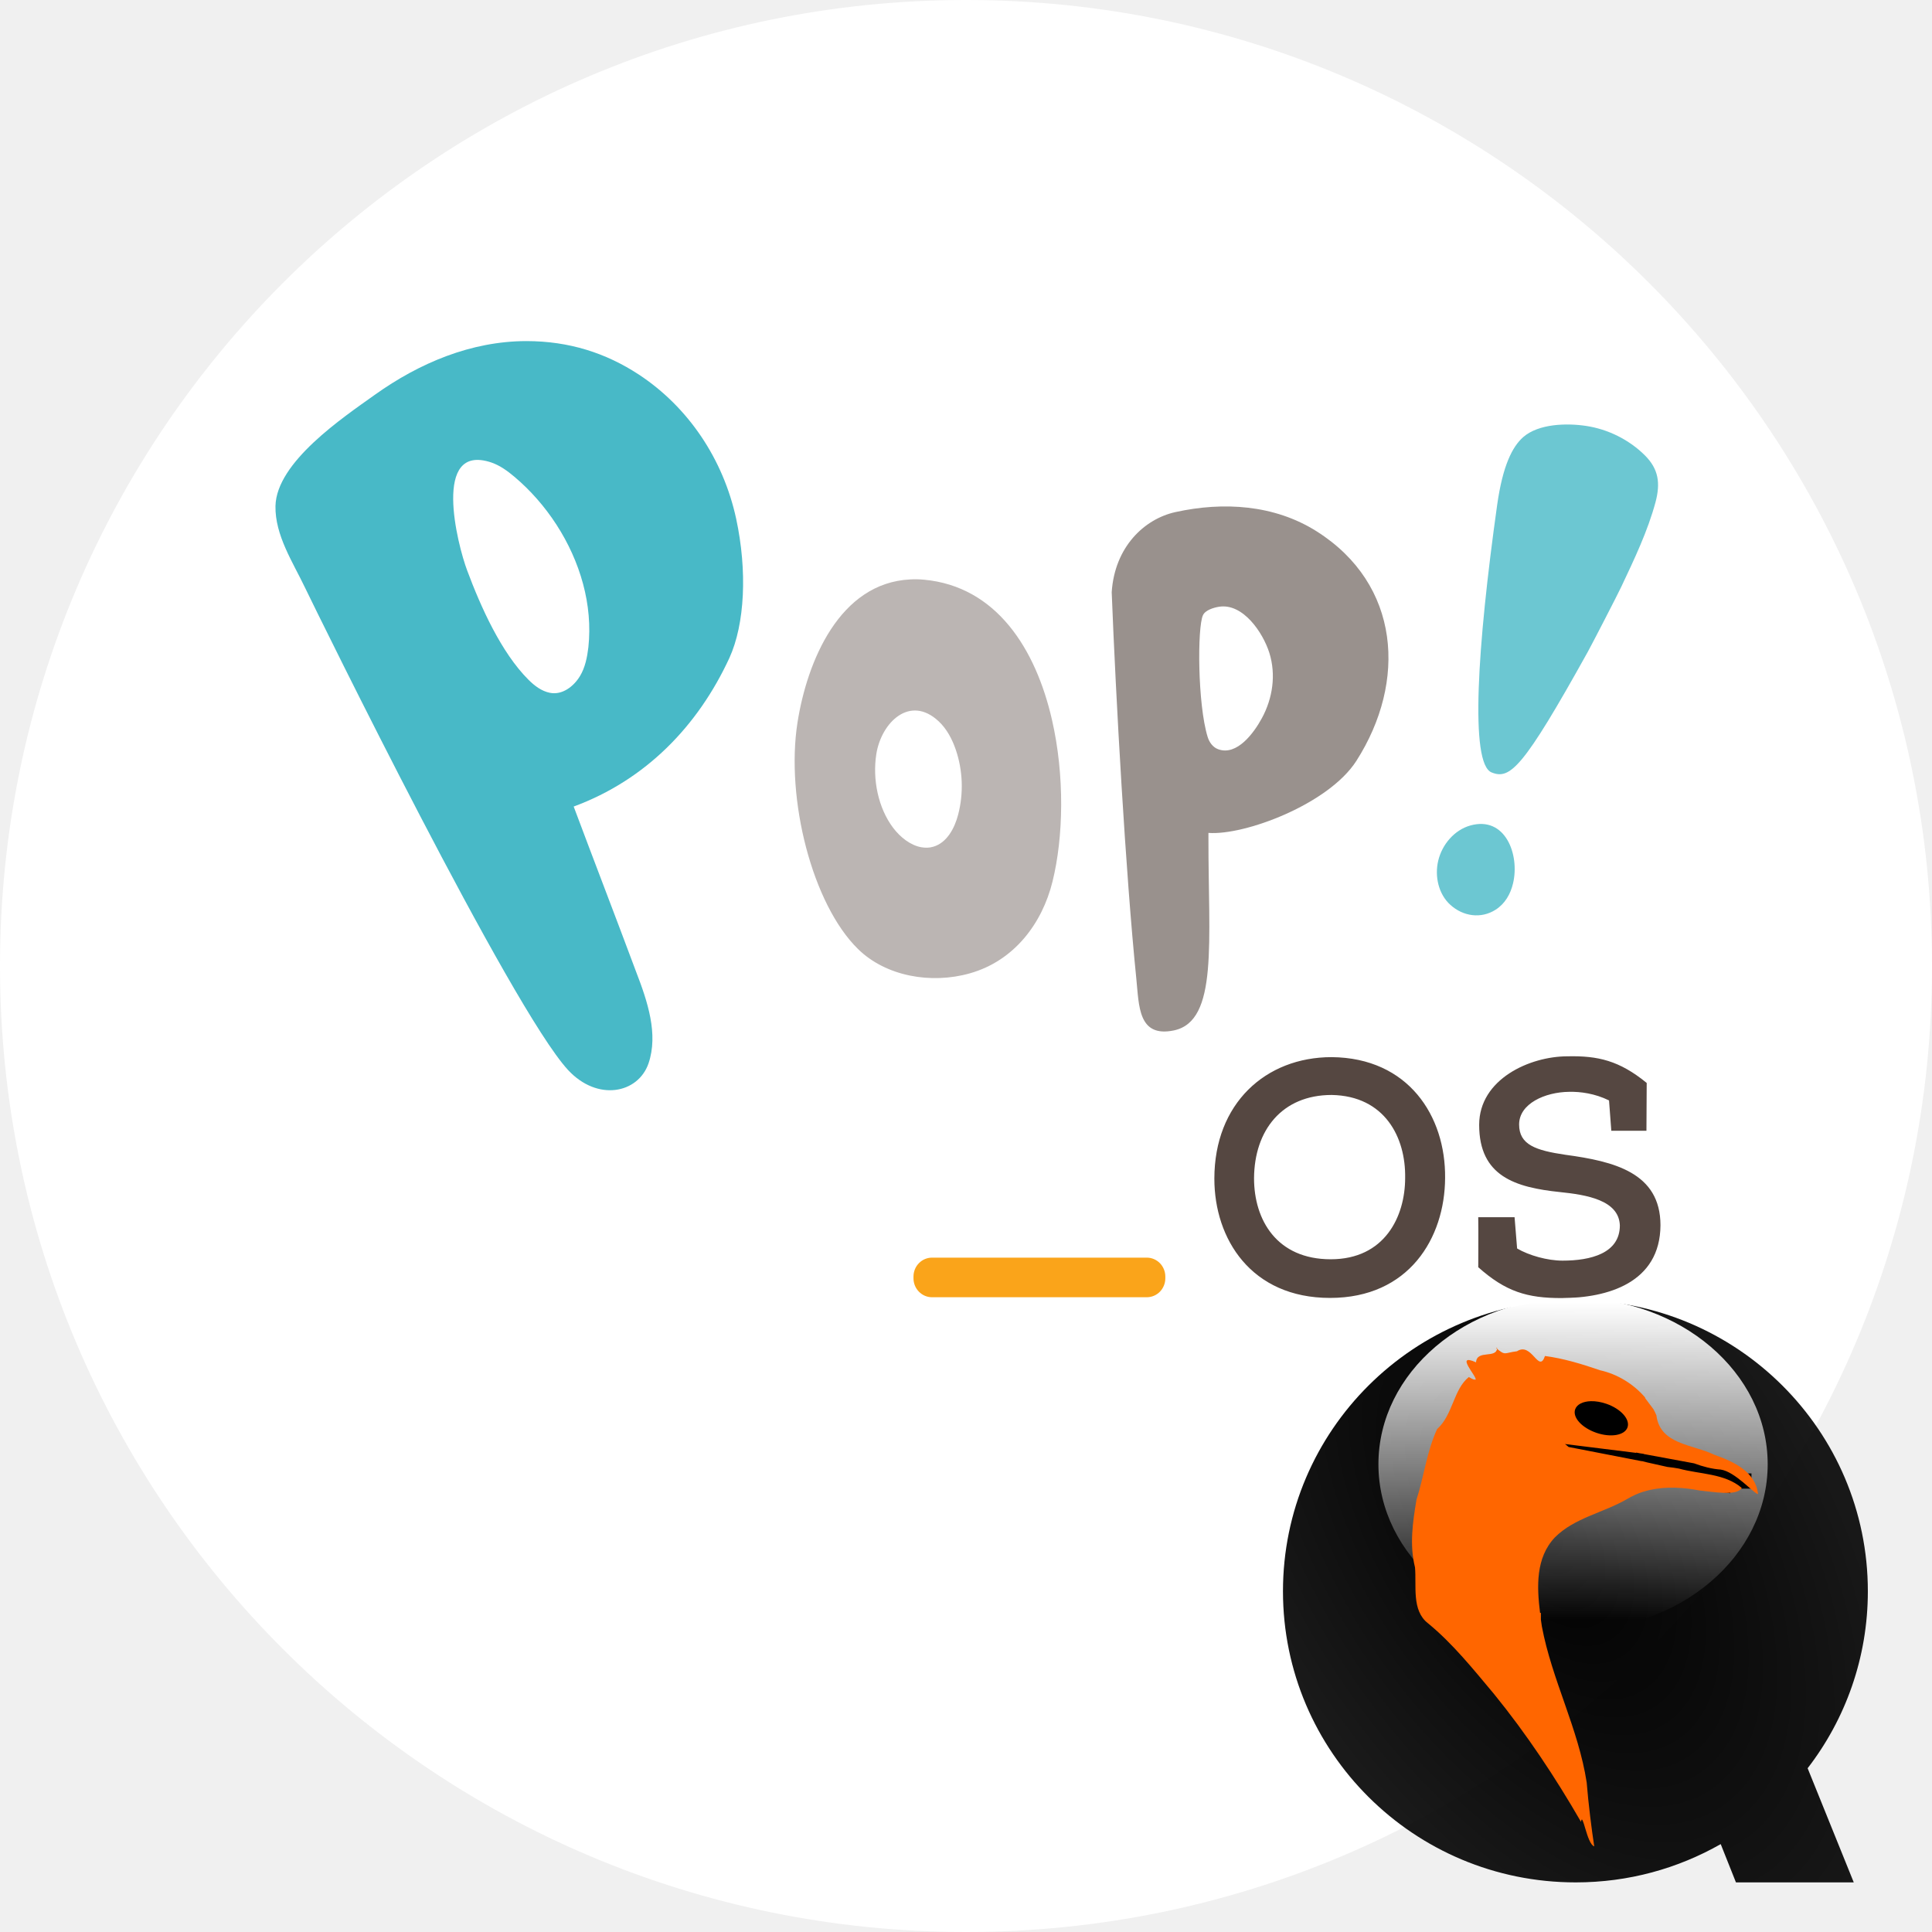
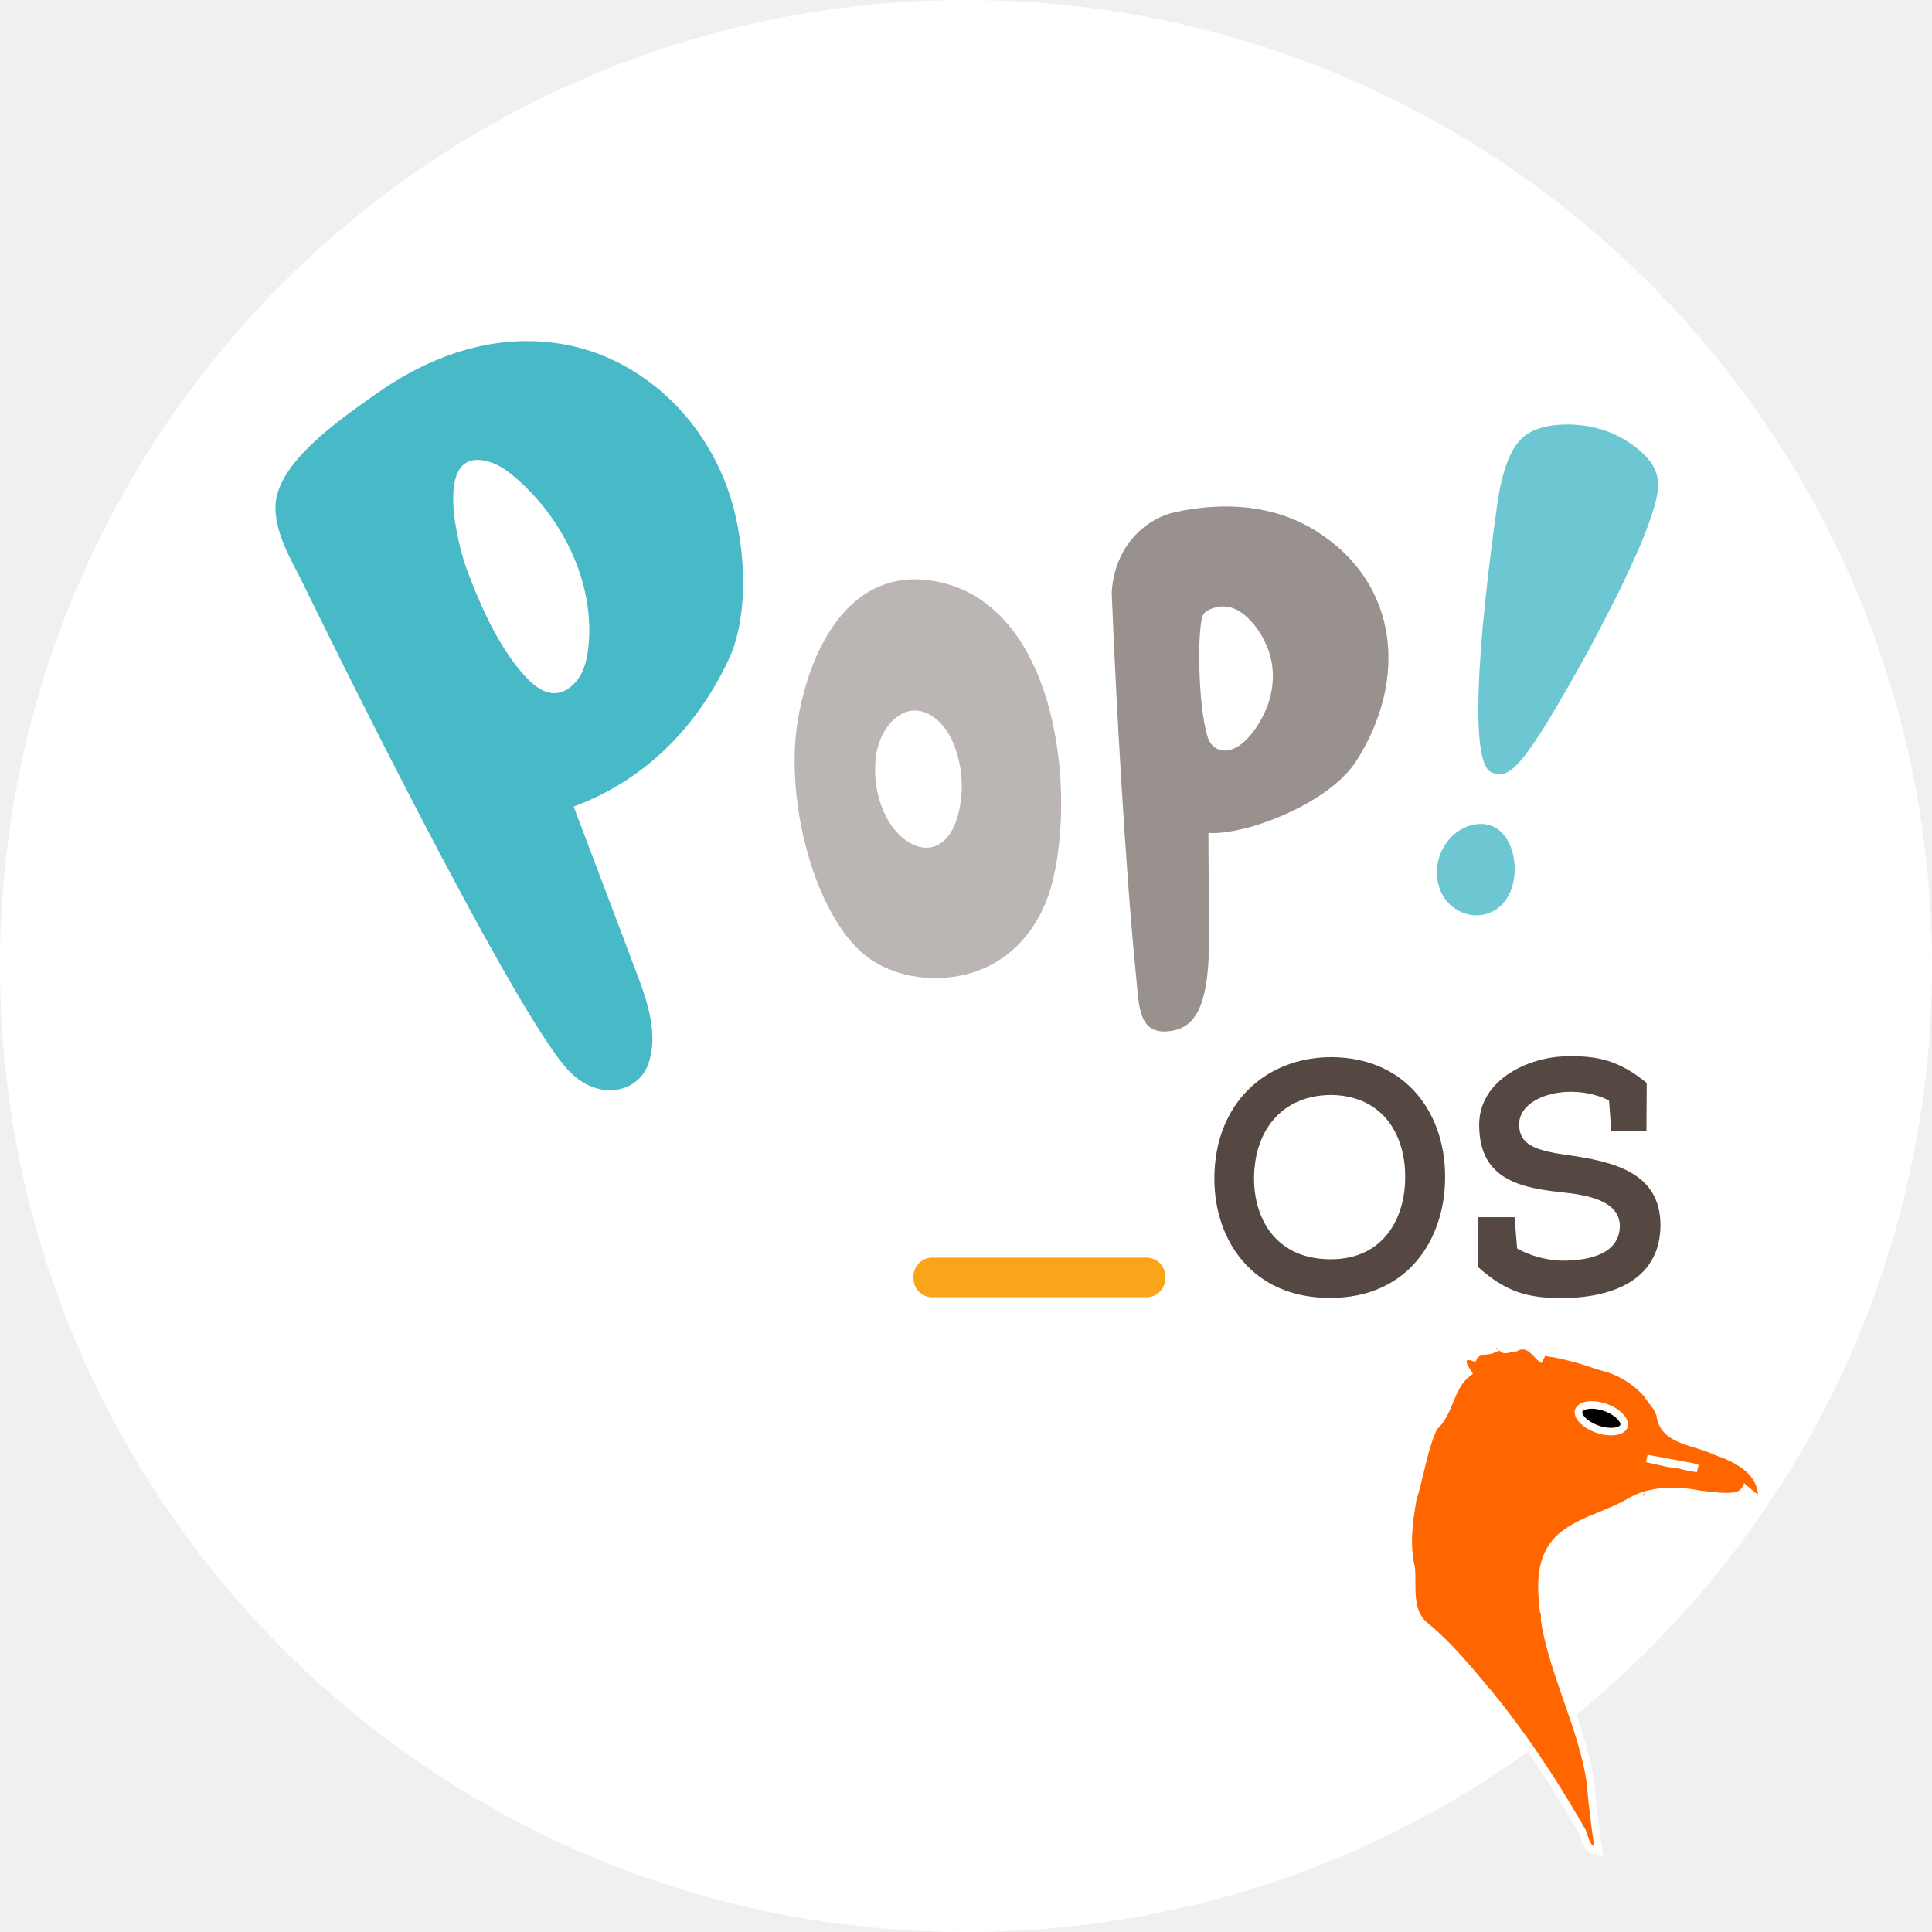
<svg xmlns="http://www.w3.org/2000/svg" width="512" height="512" viewBox="0 0 512 512" fill="none">
  <circle cx="256" cy="256" r="256" fill="white" />
  <g clip-path="url(#clip0_2:411)">
-     <path d="M400.975 234.085C400.303 236.945 398.851 239.478 396.372 241.071C392.478 243.568 387.733 242.844 384.37 239.804C381.218 236.981 380.156 232.203 381.148 228.077C382.174 223.77 385.432 219.969 389.61 218.775C398.922 216.132 402.781 226.484 400.975 234.085V234.085ZM395.275 204.695C389.504 202.342 391.486 171.395 396.762 133.825C398.249 123.328 400.798 118.369 403.666 115.836C407.773 112.252 415.244 112.108 420.307 112.868C426.114 113.736 431.673 116.487 435.886 120.65C439.604 124.342 440.029 128.106 438.754 132.992C436.665 140.774 433.089 148.23 429.655 155.506C428.84 157.279 421.724 171.069 420.768 172.771C403.595 203.681 400.161 206.685 395.275 204.695Z" fill="#6CC7D2" />
+     <path d="M400.975 234.085C400.303 236.945 398.851 239.478 396.372 241.071C392.478 243.568 387.733 242.844 384.37 239.804C381.218 236.981 380.156 232.203 381.148 228.077C382.174 223.77 385.432 219.969 389.61 218.775C398.922 216.132 402.781 226.484 400.975 234.085ZM395.275 204.695C389.504 202.342 391.486 171.395 396.762 133.825C398.249 123.328 400.798 118.369 403.666 115.836C407.773 112.252 415.244 112.108 420.307 112.868C426.114 113.736 431.673 116.487 435.886 120.65C439.604 124.342 440.029 128.106 438.754 132.992C436.665 140.774 433.089 148.23 429.655 155.506C428.84 157.279 421.724 171.069 420.768 172.771C403.595 203.681 400.161 206.685 395.275 204.695Z" fill="#6CC7D2" />
    <path d="M278.787 190.76C282.186 205.6 281.832 221.887 278.928 233.615C276.202 244.69 268.802 254.608 257.047 257.938C246.744 260.87 234.741 258.734 227.376 251.495C215.267 239.623 208.186 211.753 211.337 191.52C213.886 175.268 222.455 154.456 241.256 153.551C242.459 153.479 243.663 153.515 244.867 153.623C264.022 155.397 274.467 171.902 278.787 190.76ZM244.159 224.53C245.221 224.711 246.283 224.711 247.346 224.385C250.922 223.335 252.975 219.535 253.931 215.843C255.383 210.233 255.17 204.188 253.294 198.686C252.338 195.899 250.922 193.185 248.762 191.158C241.149 184.027 233.537 191.447 232.227 199.881C231.2 206.468 232.687 214.105 236.723 219.426C238.6 221.887 241.291 224.023 244.159 224.53Z" fill="#BBB5B3" />
    <path d="M320.248 222.213C320.213 249.613 322.904 270.57 311.113 273.067C301.553 275.058 301.872 266.48 301.129 259.277C298.296 231.371 295.711 185.005 294.614 156.953C295.393 144.9 303.288 137.517 311.503 135.707C324.178 132.92 337.704 133.716 348.928 140.81C371.128 154.854 372.898 180.625 359.443 201.654C352.079 213.128 329.808 221.453 320.248 220.729V222.213ZM323.081 160.79C321.7 161.007 319.434 161.659 318.797 163.034C317.274 166.255 317.38 186.706 320.036 195.284C320.461 196.696 321.417 198.035 322.797 198.542C327.825 200.424 332.357 194.126 334.411 190.325C337.279 185.041 338.199 178.815 336.394 173.024C334.694 167.631 329.419 159.813 323.081 160.79Z" fill="#99918D" />
-     <path d="M193.28 174.399C184.959 192.388 171.15 206.685 152.031 213.743C157.519 228.403 163.113 242.881 168.566 257.503C171.611 265.394 174.514 274.045 171.859 281.827C169.097 289.789 158.333 291.997 150.508 283.528C135.46 267.167 84.581 163.505 80.828 155.723C77.641 149.027 72.861 141.86 73.003 134.114C73.251 122.459 90.883 110.66 99.346 104.615C111.171 96.182 124.838 90.427 139.461 90.391C150.862 90.391 160.599 93.576 169.238 99.222C182.481 107.909 191.686 121.772 195.085 137.444C198.06 151.234 197.422 165.351 193.28 174.399V174.399ZM154.509 154.709C151.535 143.67 144.808 133.499 136.346 126.368C134.504 124.812 132.522 123.364 130.22 122.568C114.358 117.247 121.227 144.357 123.812 151.198C127.388 160.79 132.805 172.915 140.063 180.154C141.657 181.747 143.533 183.159 145.693 183.593C148.986 184.281 152.031 181.928 153.695 179.177C155.076 176.897 155.607 174.182 155.926 171.54C156.527 165.93 155.996 160.211 154.509 154.709V154.709Z" fill="#48B9C7" />
-     <path d="M382.966 312.184C382.895 328.074 373.406 343.963 352.481 343.963C331.555 343.963 321.818 328.327 321.818 312.365C321.818 292.458 335.379 280.151 352.905 280.151C373.229 280.332 383.143 295.751 382.966 312.184ZM352.905 290.177C339.77 290.177 332.405 299.516 332.334 312.256C332.334 323.332 338.389 333.72 352.658 333.72C366.926 333.72 372.379 322.463 372.379 312.148C372.556 301.434 366.997 290.431 352.905 290.177ZM391.747 335.819C391.747 338.172 391.817 324.635 391.747 322.572H401.377L402.05 330.861C405.201 332.707 410.087 334.082 414.088 334.082C421.524 334.082 429.278 332.164 429.278 324.744C429.03 318.011 420.391 316.636 413.415 315.912C401.554 314.681 391.994 311.713 391.994 298.104C391.994 285.979 405.414 279.934 415.398 279.934C423.436 279.753 429.136 281.056 436.394 286.992C436.394 291.878 436.324 294.774 436.324 299.66H427.012L426.41 291.625C422.657 289.779 418.797 289.272 415.823 289.345C409.415 289.417 402.581 292.494 402.581 297.995C402.581 303.389 407.007 304.873 414.867 306.031C427.684 307.768 440.041 310.736 440.041 324.707C439.97 339.982 425.949 343.999 413.911 343.999C404.741 344.036 399.005 342.298 391.747 335.819V335.819Z" fill="#554741" />
+     <path d="M193.28 174.399C184.959 192.388 171.15 206.685 152.031 213.743C157.519 228.403 163.113 242.881 168.566 257.503C171.611 265.394 174.514 274.045 171.859 281.827C169.097 289.789 158.333 291.997 150.508 283.528C135.46 267.167 84.581 163.505 80.828 155.723C77.641 149.027 72.861 141.86 73.003 134.114C73.251 122.459 90.883 110.66 99.346 104.615C111.171 96.182 124.838 90.427 139.461 90.391C150.862 90.391 160.599 93.576 169.238 99.222C182.481 107.909 191.686 121.772 195.085 137.444C198.06 151.234 197.422 165.351 193.28 174.399ZM154.509 154.709C151.535 143.67 144.808 133.499 136.346 126.368C134.504 124.812 132.522 123.364 130.22 122.568C114.358 117.247 121.227 144.357 123.812 151.198C127.388 160.79 132.805 172.915 140.063 180.154C141.657 181.747 143.533 183.159 145.693 183.593C148.986 184.281 152.031 181.928 153.695 179.177C155.076 176.897 155.607 174.182 155.926 171.54C156.527 165.93 155.996 160.211 154.509 154.709Z" fill="#48B9C7" />
+     <path d="M382.966 312.184C382.895 328.074 373.406 343.963 352.481 343.963C331.555 343.963 321.818 328.327 321.818 312.365C321.818 292.458 335.379 280.151 352.905 280.151C373.229 280.332 383.143 295.751 382.966 312.184ZM352.905 290.177C339.77 290.177 332.405 299.516 332.334 312.256C332.334 323.332 338.389 333.72 352.658 333.72C366.926 333.72 372.379 322.463 372.379 312.148C372.556 301.434 366.997 290.431 352.905 290.177ZM391.747 335.819C391.747 338.172 391.817 324.635 391.747 322.572H401.377L402.05 330.861C405.201 332.707 410.087 334.082 414.088 334.082C421.524 334.082 429.278 332.164 429.278 324.744C429.03 318.011 420.391 316.636 413.415 315.912C401.554 314.681 391.994 311.713 391.994 298.104C391.994 285.979 405.414 279.934 415.398 279.934C423.436 279.753 429.136 281.056 436.394 286.992C436.394 291.878 436.324 294.774 436.324 299.66H427.012L426.41 291.625C422.657 289.779 418.797 289.272 415.823 289.345C409.415 289.417 402.581 292.494 402.581 297.995C402.581 303.389 407.007 304.873 414.867 306.031C427.684 307.768 440.041 310.736 440.041 324.707C439.97 339.982 425.949 343.999 413.911 343.999C404.741 344.036 399.005 342.298 391.747 335.819Z" fill="#554741" />
    <path d="M308.824 338.751C308.824 341.538 306.629 343.782 303.903 343.782H247.004C244.278 343.782 242.083 341.538 242.083 338.751V338.317C242.083 335.53 244.278 333.286 247.004 333.286H303.903C306.629 333.286 308.824 335.53 308.824 338.317V338.751Z" fill="#FAA41A" />
  </g>
  <g clip-path="url(#clip1_2:411)">
-     <path d="M417.569 344.547C374.691 344.547 340 379.099 340 421.7C340 464.3 374.691 498.853 417.569 498.853C431.585 498.853 444.628 495.176 456.007 488.709L460.045 498.853H491.267L479.042 468.602C489.061 455.614 495 439.323 495 421.7C495 379.099 460.309 344.547 417.569 344.547V344.547Z" fill="url(#paint0_radial_2:411)" />
-     <path d="M416.876 432.071C445.362 432.071 468.454 412.356 468.454 388.035C468.454 363.715 445.362 344 416.876 344C388.389 344 365.297 363.715 365.297 388.035C365.297 412.356 388.389 432.071 416.876 432.071Z" fill="url(#paint1_linear_2:411)" />
-     <path d="M425.437 384.33C430.472 384.33 434.554 380.249 434.554 375.214C434.554 370.179 430.472 366.097 425.437 366.097C420.402 366.097 416.32 370.179 416.32 375.214C416.32 380.249 420.402 384.33 425.437 384.33Z" fill="black" />
-     <path d="M459.986 388.225L408.332 380.764L406.882 388.258L458.536 395.719L459.986 388.225Z" fill="black" />
-     <path d="M464.152 390.478H455.036V394.502H464.152V390.478Z" fill="black" />
-     <path d="M396.755 357.174C396.676 360.213 391.385 357.567 391.163 361.032C385.307 358.423 391.619 365.014 391.033 365.625H390.989L390.556 365.582C390.273 365.481 389.863 365.306 389.255 364.931C385.161 368.192 385.064 374.964 380.846 378.724C378.084 384.705 377.404 391.185 375.378 397.457C374.382 403.424 373.505 409.391 374.988 415.358C375.434 420.215 374.032 426.82 378.457 430.206C385.021 435.59 390.475 442.417 395.942 448.939C404.573 459.554 412.177 471.003 418.977 482.798C419.426 479.856 420.517 488.709 422.487 489.306C421.805 484.879 420.919 477.844 420.489 472.376C418.297 458.084 411.261 445.178 408.611 431.024C408.53 430.428 408.433 429.814 408.35 429.207V427.43H408.134C407.265 420.437 406.954 412.86 412.033 407.448C417.223 402.217 424.952 400.899 431.182 397.263C432.57 396.443 434.027 395.778 435.512 395.306C435.524 395.302 435.544 395.311 435.555 395.306C439.885 393.97 444.506 394.012 449.002 394.743C449.068 394.754 449.151 394.775 449.218 394.786C449.627 394.855 450.07 394.924 450.475 395.003C453.764 395.296 460.383 396.585 461.576 394.309C457.039 390.438 450.489 390.715 444.925 389.189C444.049 389.029 442.968 388.856 441.886 388.756L436.46 387.541L435.115 387.195V387.238L415.688 383.463C415.38 383.183 415.044 382.896 414.734 382.684L433.606 385.029V384.942C434.272 385.09 434.932 385.211 435.604 385.289V385.332L448.953 387.802C451.256 388.663 453.713 389.301 456.016 389.454C459.818 390.007 464.661 395.684 465.896 395.962C465.284 389.981 459.319 387.303 454.365 385.554C448.578 382.737 439.933 382.848 438.962 375.064C438.718 374.521 438.478 373.98 438.182 373.454L435.934 370.457L436.021 370.413C432.94 366.778 428.611 364.141 424.004 363.128C419.438 361.546 414.304 359.978 409.433 359.354C407.796 364.183 405.964 355.524 402.023 358.097C398.568 358.506 399.04 359.419 396.473 357.229L396.755 357.174ZM421.594 371.328C422.845 371.295 424.272 371.525 425.715 372.022C429.545 373.346 432.043 376.143 431.307 378.266C430.572 380.39 426.853 381.028 423.023 379.696C419.193 378.364 416.695 375.63 417.431 373.493C417.89 372.162 419.512 371.384 421.594 371.328Z" fill="#FF6600" />
+     <path d="M425.371 382.145C430.387 382.145 434.453 378.553 434.453 374.122C434.453 369.691 430.387 366.1 425.371 366.1C420.355 366.1 416.289 369.691 416.289 374.122C416.289 378.553 420.355 382.145 425.371 382.145Z" fill="black" />
+     <path d="M397.76 356.995L397.787 355.954L396.563 356.193L396.281 356.248L394.247 356.645L395.448 357.669C395.12 357.814 394.647 357.867 393.913 357.948L393.902 357.949C393.257 358.021 392.371 358.12 391.642 358.516C391.252 358.727 390.888 359.031 390.616 359.465C390.571 359.538 390.529 359.612 390.49 359.688C390.19 359.587 389.917 359.513 389.673 359.47C389.242 359.395 388.518 359.345 388.02 359.884C387.516 360.43 387.653 361.129 387.738 361.441C387.844 361.828 388.043 362.237 388.246 362.605C388.465 363 388.74 363.436 389.007 363.85L388.632 364.149C386.367 365.953 385.235 368.691 384.2 371.192L384.173 371.258C383.092 373.872 382.089 376.276 380.18 377.978L380.025 378.116L379.938 378.305C378.515 381.387 377.636 384.58 376.865 387.745C376.689 388.465 376.519 389.181 376.35 389.895C375.771 392.344 375.2 394.757 374.427 397.15L374.404 397.22L374.392 397.293C373.402 403.219 372.486 409.355 373.999 415.523C374.096 416.626 374.096 417.83 374.096 419.121L374.096 419.251C374.096 420.601 374.101 422.034 374.235 423.429C374.503 426.212 375.307 429.046 377.836 430.989C383.634 435.748 388.557 441.651 393.47 447.54C394.037 448.22 394.603 448.899 395.171 449.576C403.76 460.14 411.333 471.54 418.11 483.297L419.319 485.394C419.583 486.259 419.896 487.218 420.257 488.03C420.465 488.496 420.706 488.955 420.988 489.333C421.257 489.692 421.65 490.097 422.198 490.263L423.718 490.723L423.476 489.153C422.796 484.746 421.914 477.735 421.486 472.298L421.483 472.261L421.478 472.225C420.366 464.975 418.028 458.095 415.666 451.319C415.551 450.987 415.435 450.656 415.319 450.325C413.067 443.872 410.844 437.503 409.598 430.864C409.558 430.568 409.514 430.269 409.471 429.974L409.47 429.97C409.429 429.69 409.388 429.413 409.35 429.138V427.43V426.43H409.021C408.245 419.701 408.232 412.969 412.753 408.143C415.204 405.675 418.281 404.102 421.611 402.677C422.438 402.322 423.287 401.976 424.144 401.625C426.685 400.587 429.304 399.517 431.686 398.127L431.691 398.124C432.983 397.36 434.333 396.741 435.701 396.296C435.746 396.289 435.798 396.278 435.855 396.261C439.987 394.986 444.44 395.014 448.841 395.73L449.001 394.743L448.837 395.729L448.837 395.729C448.838 395.73 448.839 395.73 448.841 395.73L448.854 395.733L448.899 395.742C448.931 395.749 448.992 395.763 449.053 395.773C449.154 395.79 449.255 395.806 449.356 395.823C449.676 395.875 449.989 395.927 450.284 395.984L450.335 395.994L450.387 395.999C450.889 396.044 451.512 396.118 452.201 396.2C453.602 396.368 455.279 396.568 456.778 396.619C457.916 396.657 459.06 396.617 460.027 396.393C460.966 396.175 461.96 395.731 462.462 394.773L462.53 394.643C462.621 394.722 462.71 394.799 462.798 394.875C463.117 395.153 463.422 395.417 463.721 395.67C464.069 395.964 464.401 396.233 464.695 396.441C464.952 396.623 465.308 396.854 465.677 396.937L467.032 397.242L466.891 395.86C466.548 392.513 464.696 390.119 462.358 388.37C460.058 386.65 457.229 385.507 454.751 384.63C453.239 383.901 451.564 383.366 449.949 382.866C449.815 382.825 449.682 382.784 449.55 382.743C448.034 382.275 446.58 381.826 445.254 381.254C443.819 380.634 442.607 379.899 441.701 378.914C440.81 377.945 440.172 376.688 439.954 374.94L439.936 374.79L439.874 374.653L439.831 374.557C439.603 374.052 439.356 373.502 439.054 372.964L439.022 372.907L438.982 372.854L437.453 370.816L437.607 370.739L436.784 369.767C433.577 365.983 429.08 363.235 424.276 362.164C419.71 360.584 414.518 358.997 409.561 358.362L408.749 358.258L408.486 359.033C408.366 359.387 408.261 359.61 408.183 359.744C408.151 359.719 408.113 359.688 408.07 359.65C407.859 359.464 407.626 359.214 407.327 358.893L407.324 358.89L407.295 358.858C406.746 358.269 405.986 357.453 405.06 356.992C404.565 356.745 403.996 356.583 403.362 356.611C402.798 356.636 402.237 356.809 401.684 357.131C400.885 357.235 400.294 357.363 399.839 357.466L399.835 357.467C399.304 357.587 399.089 357.636 398.906 357.638C398.742 357.639 398.55 357.62 397.76 356.995ZM445.104 388.205C444.231 388.046 443.144 387.87 442.042 387.766L436.694 386.569L436.444 386.505L448.686 388.77C449.068 388.912 449.456 389.048 449.847 389.177C449.699 389.152 449.551 389.127 449.403 389.102C447.941 388.854 446.529 388.592 445.189 388.224L445.147 388.213L445.104 388.205ZM435.403 396.298C435.401 396.298 435.4 396.297 435.402 396.298L435.403 396.298ZM421.62 372.328C422.736 372.298 424.043 372.504 425.389 372.967C427.174 373.584 428.6 374.53 429.478 375.511C430.381 376.521 430.557 377.376 430.362 377.939C430.169 378.498 429.5 379.06 428.156 379.291C426.851 379.516 425.137 379.372 423.351 378.751C421.561 378.128 420.133 377.193 419.256 376.225C418.357 375.232 418.18 374.39 418.376 373.819C418.624 373.101 419.663 372.38 421.62 372.328Z" fill="#FF6600" stroke="white" stroke-width="2" />
  </g>
  <defs>
-     <radialGradient id="paint0_radial_2:411" cx="0" cy="0" r="1" gradientUnits="userSpaceOnUse" gradientTransform="translate(408.382 405.398) rotate(57.1766) scale(139.383 77.1999)">
-       <stop />
-       <stop offset="1" stop-opacity="0.897" />
-     </radialGradient>
-     <linearGradient id="paint1_linear_2:411" x1="418.333" y1="345.074" x2="418.333" y2="429.207" gradientUnits="userSpaceOnUse">
-       <stop stop-color="white" />
-       <stop offset="1" stop-color="white" stop-opacity="0" />
-     </linearGradient>
    <clipPath id="clip0_2:411">
      <rect width="367" height="254" fill="white" transform="translate(73 90)" />
    </clipPath>
    <clipPath id="clip1_2:411">
      <rect width="155" height="155" fill="white" transform="translate(340 344)" />
    </clipPath>
  </defs>
</svg>
